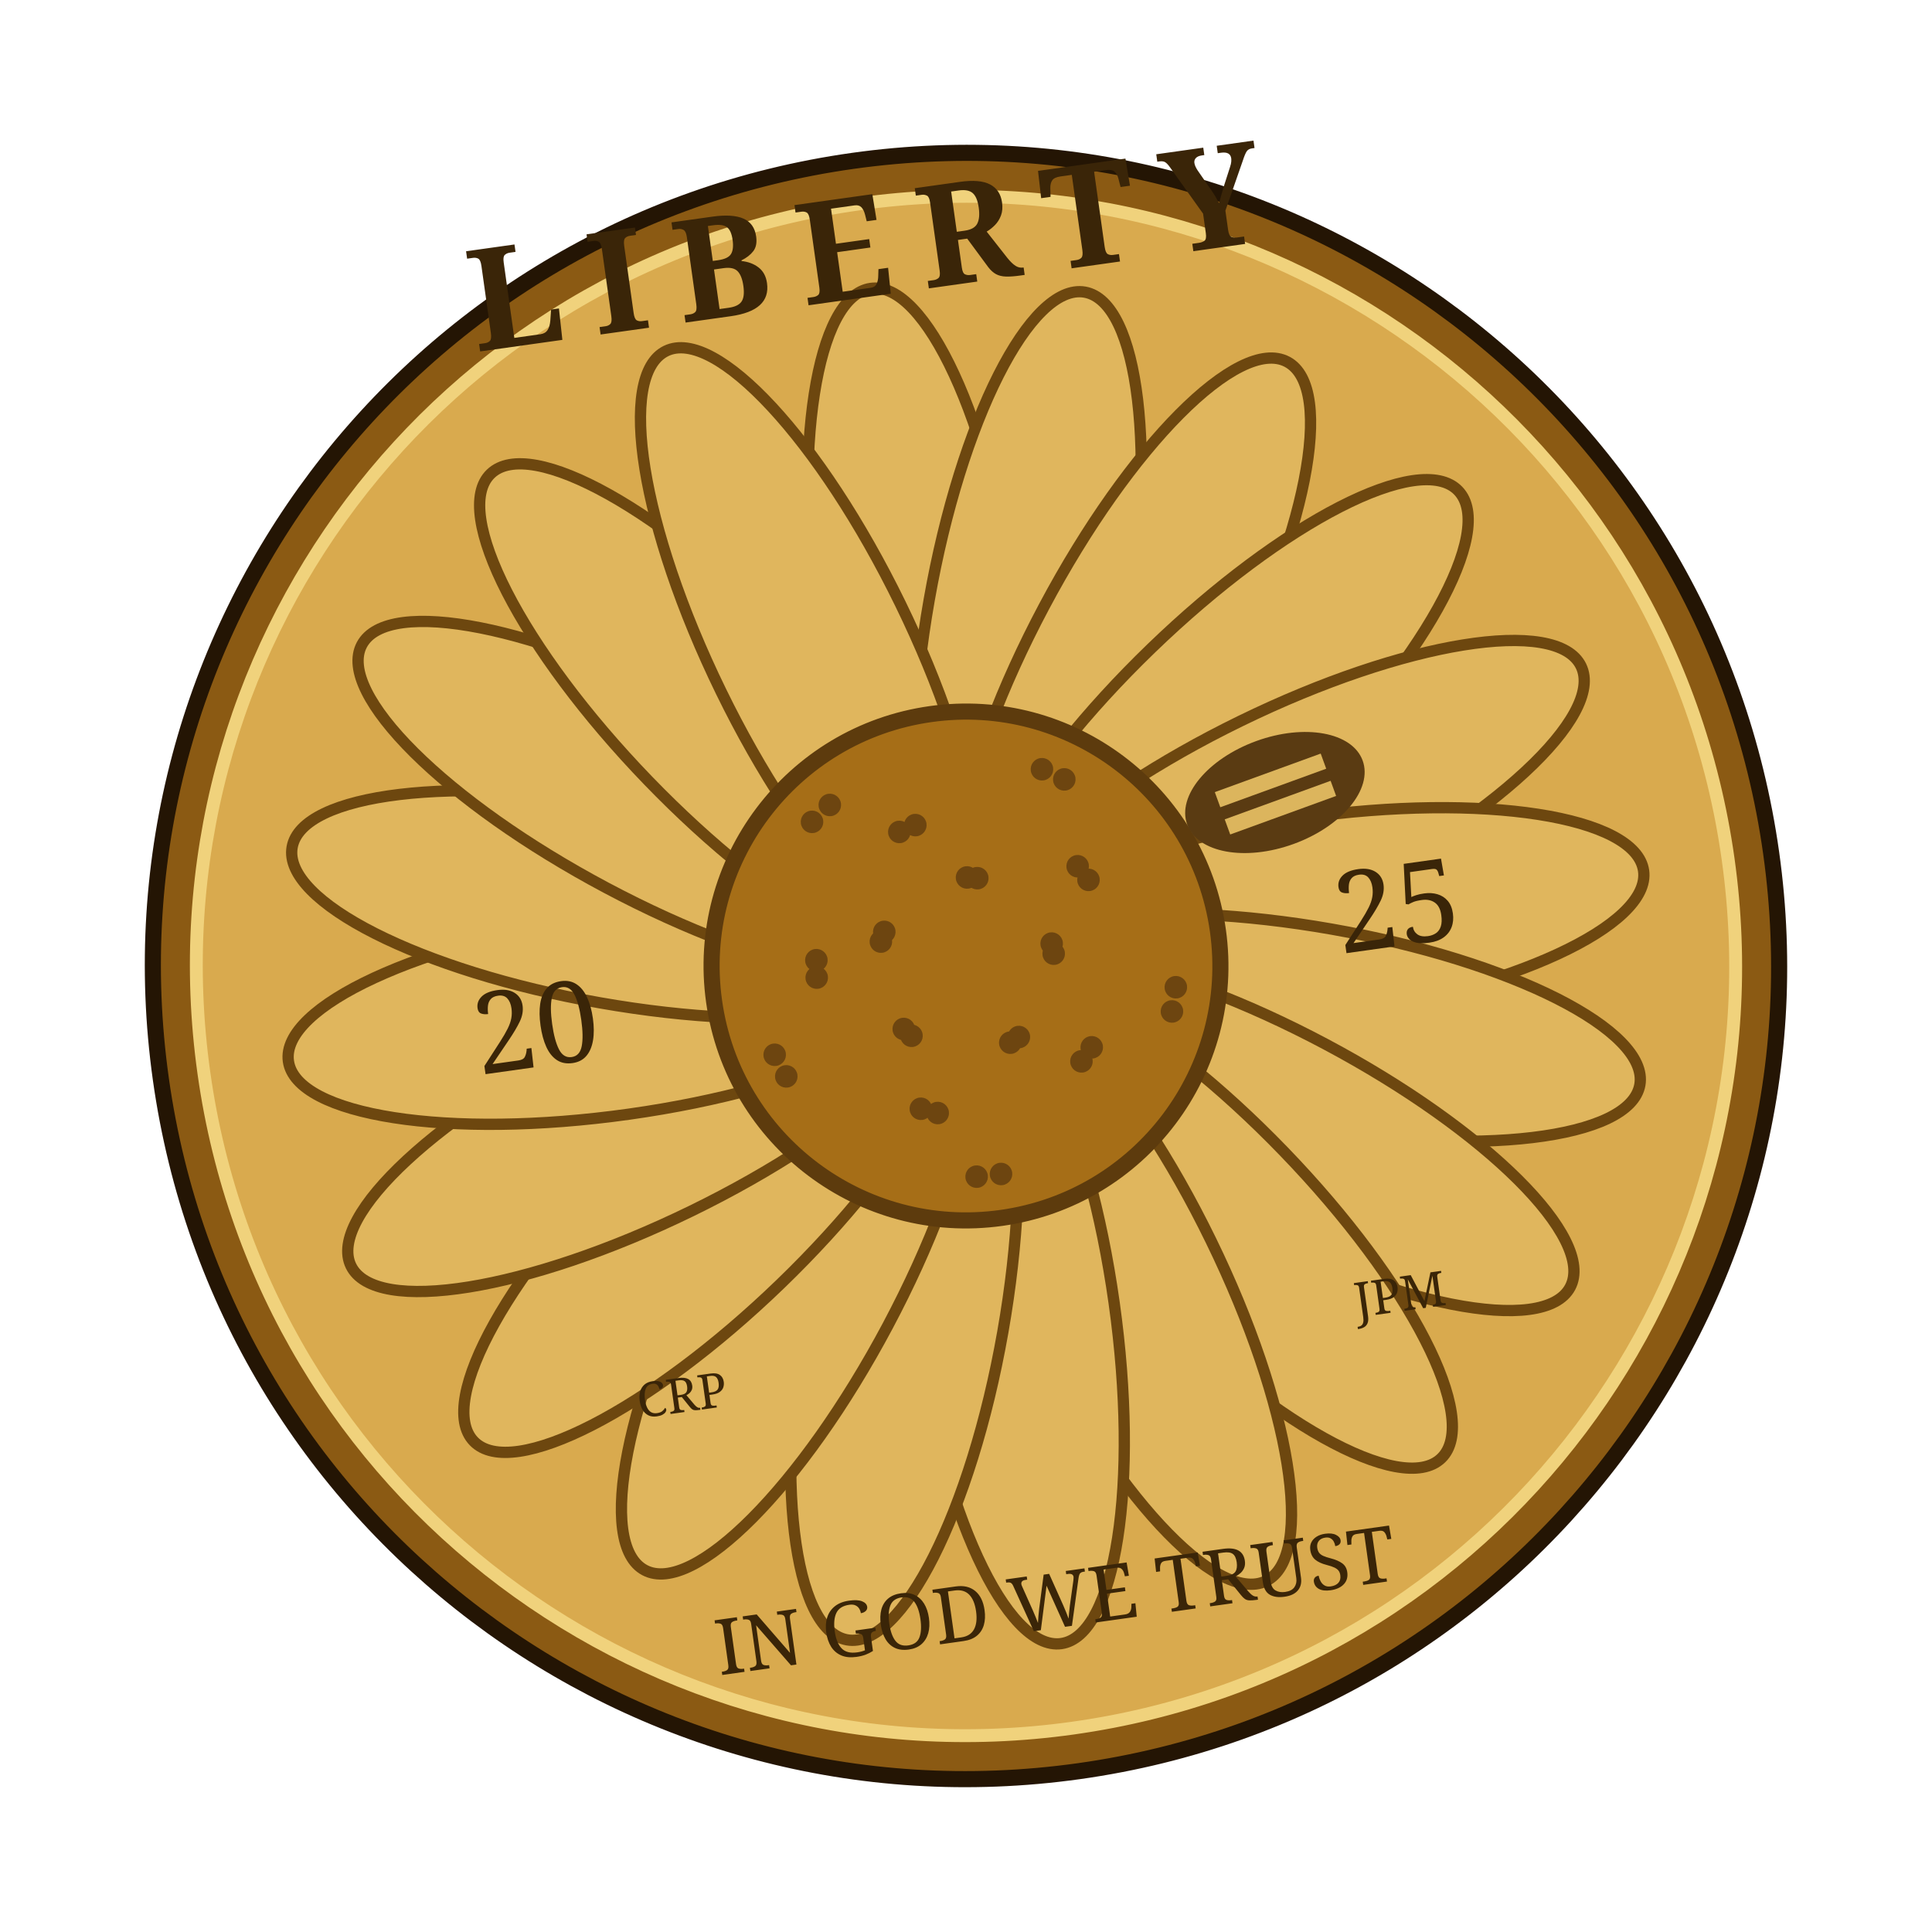
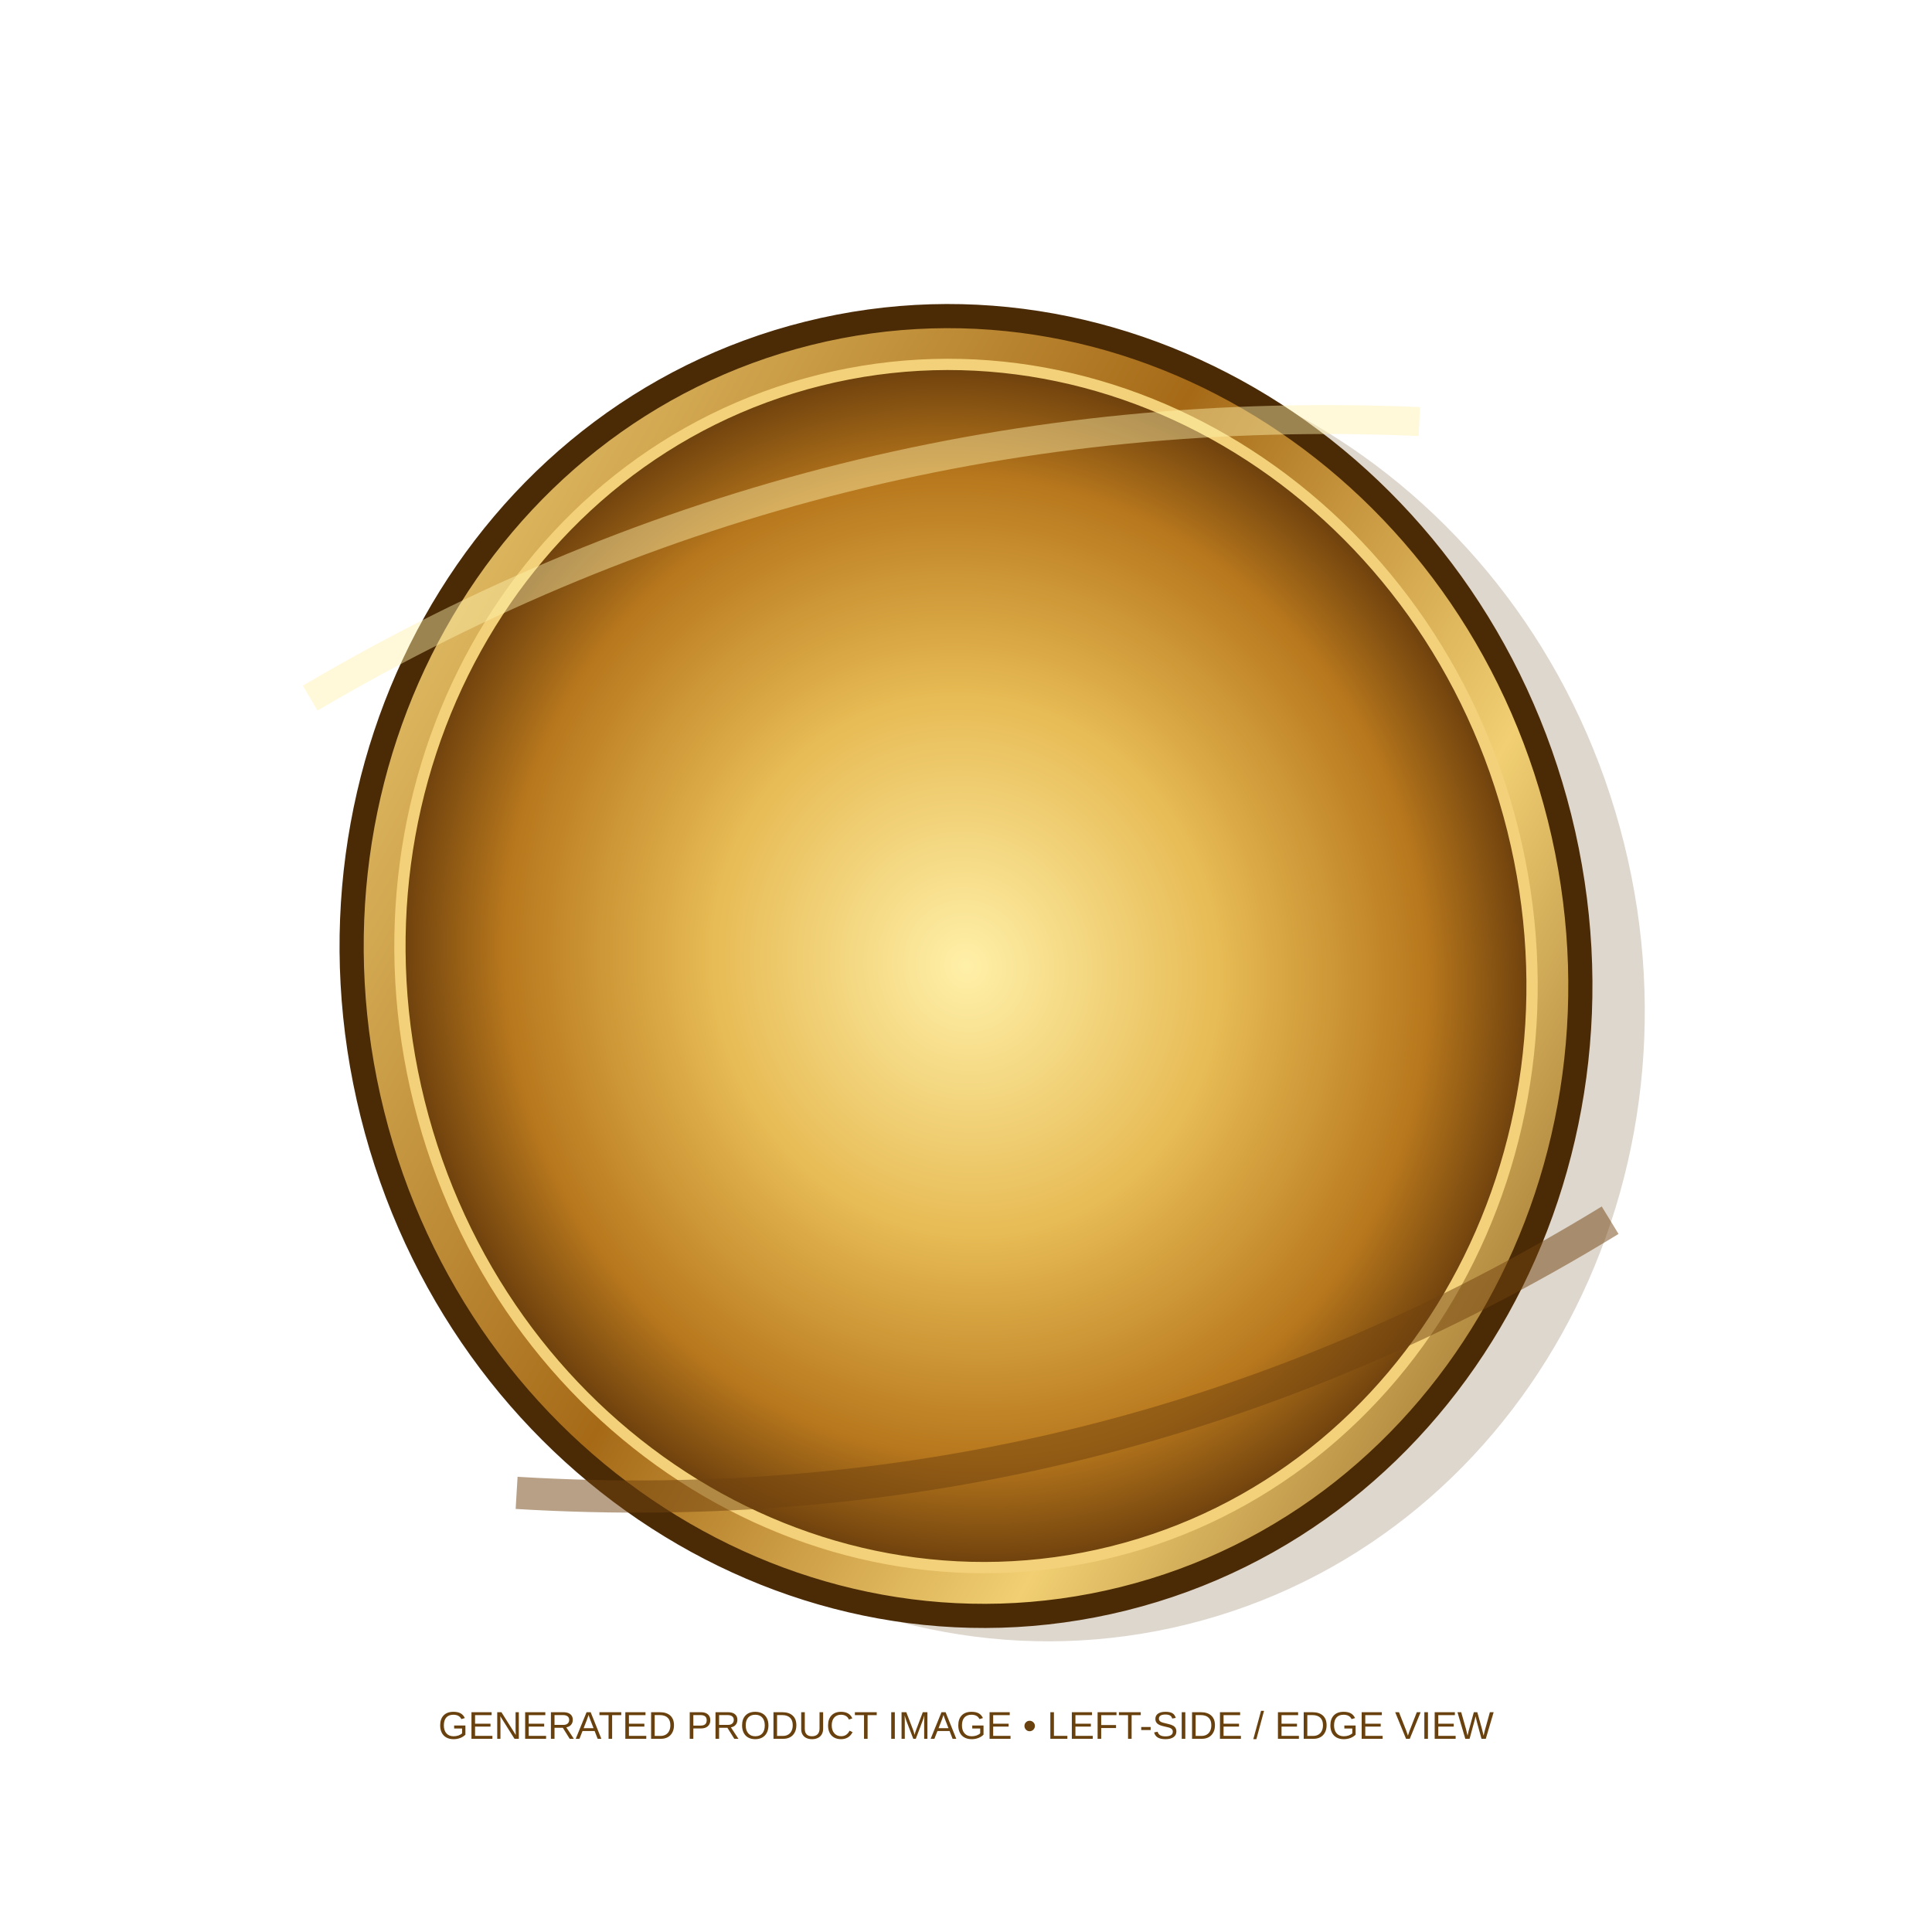
<svg xmlns="http://www.w3.org/2000/svg" width="1200" height="1200">
  <rect width="1200" height="1200" fill="white" />
-   <g transform="rotate(-8 600 600)">
-     <circle cx="600" cy="600" r="505" fill="#8b5a13" stroke="#241504" stroke-width="10" />
-     <circle cx="600" cy="600" r="478" fill="#d9aa4e" stroke="#f0d27c" stroke-width="8" />
-     <g fill="#e0b65d" stroke="#6d470f" stroke-width="7">
-       <ellipse cx="600" cy="380" rx="62" ry="205" transform="rotate(0 600 600)" />
-       <ellipse cx="600" cy="380" rx="62" ry="205" transform="rotate(18 600 600)" />
-       <ellipse cx="600" cy="380" rx="62" ry="205" transform="rotate(36 600 600)" />
-       <ellipse cx="600" cy="380" rx="62" ry="205" transform="rotate(54 600 600)" />
-       <ellipse cx="600" cy="380" rx="62" ry="205" transform="rotate(72 600 600)" />
-       <ellipse cx="600" cy="380" rx="62" ry="205" transform="rotate(90 600 600)" />
-       <ellipse cx="600" cy="380" rx="62" ry="205" transform="rotate(108 600 600)" />
-       <ellipse cx="600" cy="380" rx="62" ry="205" transform="rotate(126 600 600)" />
-       <ellipse cx="600" cy="380" rx="62" ry="205" transform="rotate(144 600 600)" />
-       <ellipse cx="600" cy="380" rx="62" ry="205" transform="rotate(162 600 600)" />
-       <ellipse cx="600" cy="380" rx="62" ry="205" transform="rotate(180 600 600)" />
-       <ellipse cx="600" cy="380" rx="62" ry="205" transform="rotate(198 600 600)" />
-       <ellipse cx="600" cy="380" rx="62" ry="205" transform="rotate(216 600 600)" />
-       <ellipse cx="600" cy="380" rx="62" ry="205" transform="rotate(234 600 600)" />
-       <ellipse cx="600" cy="380" rx="62" ry="205" transform="rotate(252 600 600)" />
-       <ellipse cx="600" cy="380" rx="62" ry="205" transform="rotate(270 600 600)" />
-       <ellipse cx="600" cy="380" rx="62" ry="205" transform="rotate(288 600 600)" />
-       <ellipse cx="600" cy="380" rx="62" ry="205" transform="rotate(306 600 600)" />
-       <ellipse cx="600" cy="380" rx="62" ry="205" transform="rotate(324 600 600)" />
-       <ellipse cx="600" cy="380" rx="62" ry="205" transform="rotate(342 600 600)" />
-     </g>
-     <circle cx="600" cy="600" r="158" fill="#a66e17" stroke="#5d3b0d" stroke-width="10" />
-     <circle cx="655" cy="600" r="7" fill="#6d4510" />
-     <circle cx="662.763" cy="668.628" r="7" fill="#6d4510" />
-     <circle cx="588.33" cy="730.479" r="7" fill="#6d4510" />
-     <circle cx="556.268" cy="633.355" r="7" fill="#6d4510" />
-     <circle cx="508.476" cy="583.496" r="7" fill="#6d4510" />
-     <circle cx="530.15" cy="489.176" r="7" fill="#6d4510" />
-     <circle cx="614.544" cy="546.958" r="7" fill="#6d4510" />
-     <circle cx="682.781" cy="557.618" r="7" fill="#6d4510" />
-     <circle cx="722.749" cy="645.757" r="7" fill="#6d4510" />
-     <circle cx="620.604" cy="650.995" r="7" fill="#6d4510" />
-     <circle cx="559.882" cy="683.902" r="7" fill="#6d4510" />
-     <circle cx="474.65" cy="638.059" r="7" fill="#6d4510" />
-     <circle cx="552.691" cy="571.948" r="7" fill="#6d4510" />
-     <circle cx="581.016" cy="508.958" r="7" fill="#6d4510" />
-     <circle cx="676.587" cy="493.72" r="7" fill="#6d4510" />
-     <circle cx="654.628" cy="593.614" r="7" fill="#6d4510" />
-     <circle cx="670.307" cy="660.876" r="7" fill="#6d4510" />
-     <circle cx="603.558" cy="730.952" r="7" fill="#6d4510" />
-     <circle cx="560.437" cy="638.207" r="7" fill="#6d4510" />
-     <circle cx="507.179" cy="594.234" r="7" fill="#6d4510" />
-     <circle cx="517.755" cy="498.036" r="7" fill="#6d4510" />
-     <circle cx="608.287" cy="545.628" r="7" fill="#6d4510" />
-     <circle cx="677.3" cy="548.293" r="7" fill="#6d4510" />
-     <circle cx="727.231" cy="631.196" r="7" fill="#6d4510" />
-     <circle cx="626.385" cy="648.258" r="7" fill="#6d4510" />
-     <circle cx="569.895" cy="687.993" r="7" fill="#6d4510" />
-     <circle cx="479.917" cy="652.356" r="7" fill="#6d4510" />
-     <circle cx="549.754" cy="577.631" r="7" fill="#6d4510" />
-     <circle cx="570.574" cy="511.778" r="7" fill="#6d4510" />
-     <circle cx="663.729" cy="485.546" r="7" fill="#6d4510" />
-     <g transform="translate(805 520) rotate(-12)">
-       <ellipse rx="58" ry="34" fill="#5a3b12" />
-       <path d="M-35-8H35M-35 10H35" stroke="#dcb55d" stroke-width="10" />
-     </g>
-     <text x="600" y="180" text-anchor="middle" font-family="Georgia" font-size="88" font-weight="700" letter-spacing="18" fill="#3a2508">LIBERTY</text>
-     <text x="330" y="625" text-anchor="middle" font-family="Georgia" font-size="70" fill="#3a2508">20</text>
-     <text x="870" y="625" text-anchor="middle" font-family="Georgia" font-size="70" fill="#3a2508">25</text>
-     <text x="600" y="1015" text-anchor="middle" font-family="Georgia" font-size="48" fill="#3a2508">IN GOD WE TRUST</text>
-     <text x="360" y="850" font-family="Georgia" font-size="30" fill="#3a2508">CRP</text>
-     <text x="810" y="850" font-family="Georgia" font-size="30" fill="#3a2508">JPM</text>
+   <defs>
+     <radialGradient id="gold">
+       <stop offset="0" stop-color="#fff0a8" />
+       <stop offset=".45" stop-color="#e7bb55" />
+       <stop offset=".82" stop-color="#b8781d" />
+       <stop offset="1" stop-color="#70420d" />
+     </radialGradient>
+     <linearGradient id="rim" x1="0" y1="0" x2="1" y2="1">
+       <stop stop-color="#f7dc82" />
+       <stop offset=".45" stop-color="#a66a17" />
+       <stop offset=".7" stop-color="#f1cf72" />
+       <stop offset="1" stop-color="#75460f" />
+     </linearGradient>
+   </defs>
+   <g transform="translate(600 600) rotate(-14)">
+     <ellipse cx="35" cy="25" rx="380" ry="405" fill="#5c3509" opacity=".2" />
+     <ellipse rx="380" ry="405" fill="url(#rim)" stroke="#4b2a06" stroke-width="15" />
+     <ellipse rx="350" ry="375" fill="url(#gold)" stroke="#f3d17a" stroke-width="7" />
+     <path d="M-355 -260 Q0 -365 355 -260" fill="none" stroke="#fff1ad" stroke-width="18" opacity=".45" />
+     <path d="M-350 250 Q0 360 350 250" fill="none" stroke="#70410d" stroke-width="20" opacity=".5" />
  </g>
+   <text x="600" y="1080" text-anchor="middle" font-family="Arial" font-size="24" fill="#69410e">GENERATED PRODUCT IMAGE • LEFT-SIDE / EDGE VIEW</text>
</svg>
